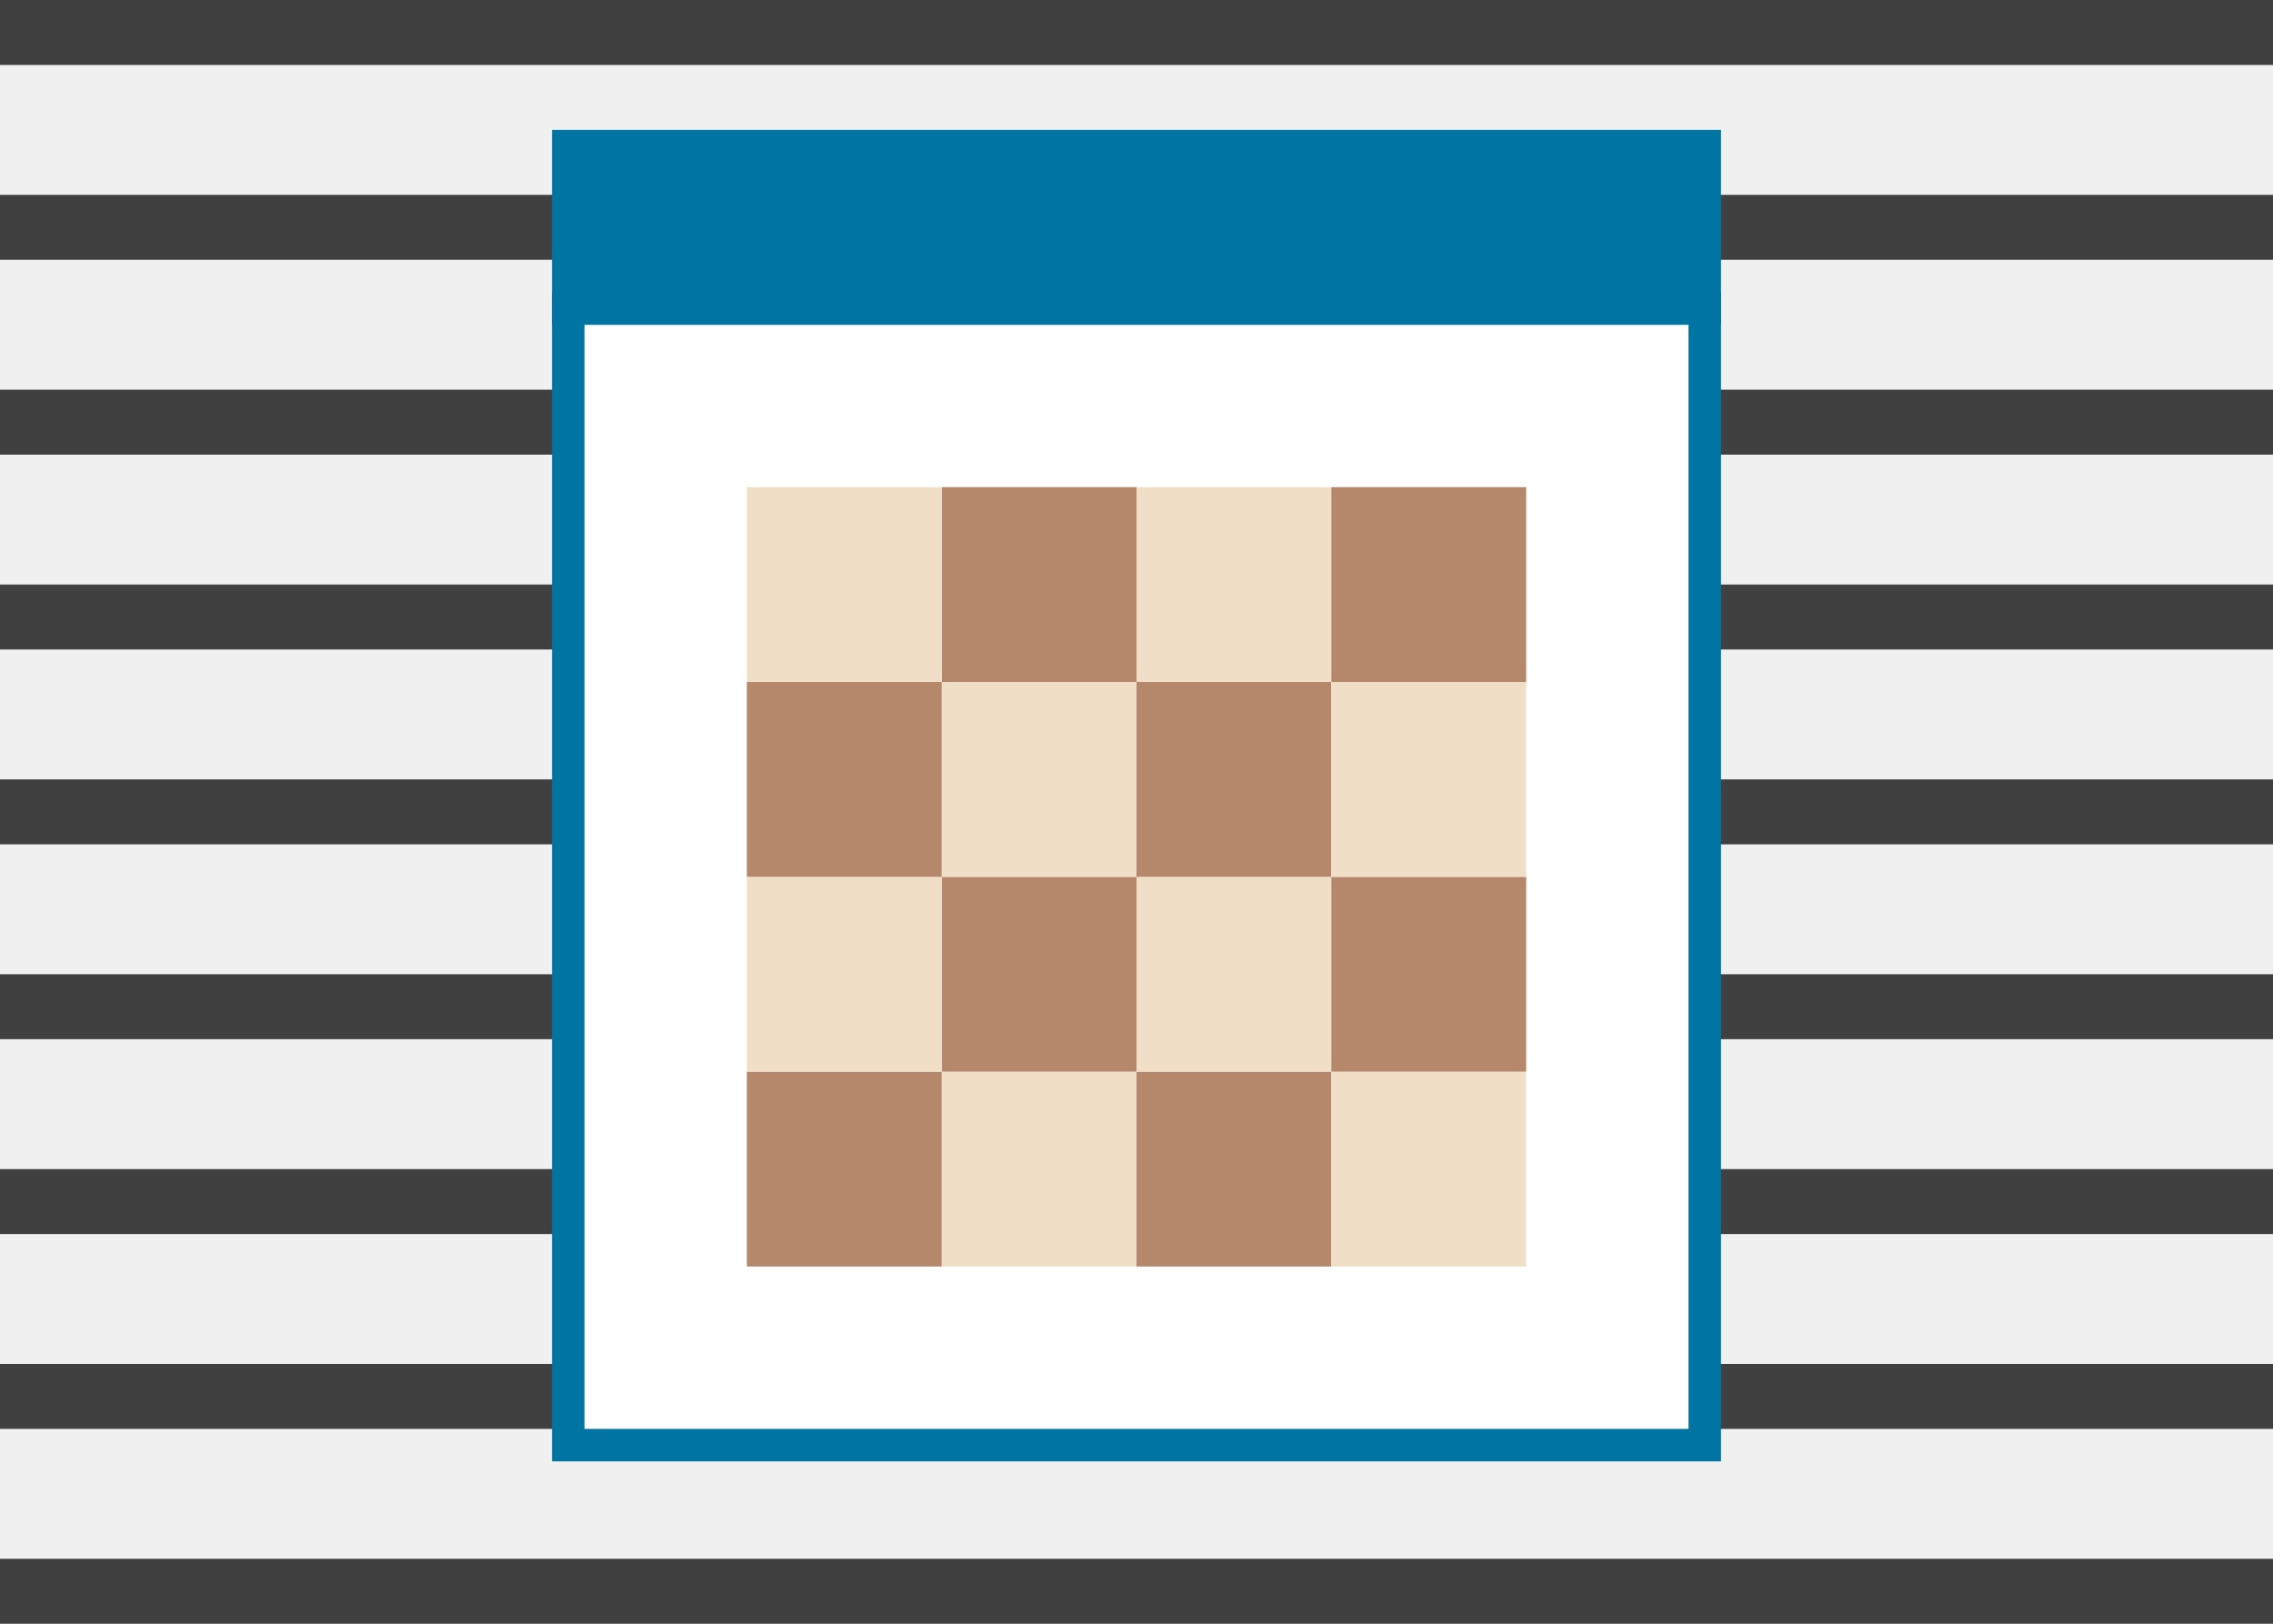
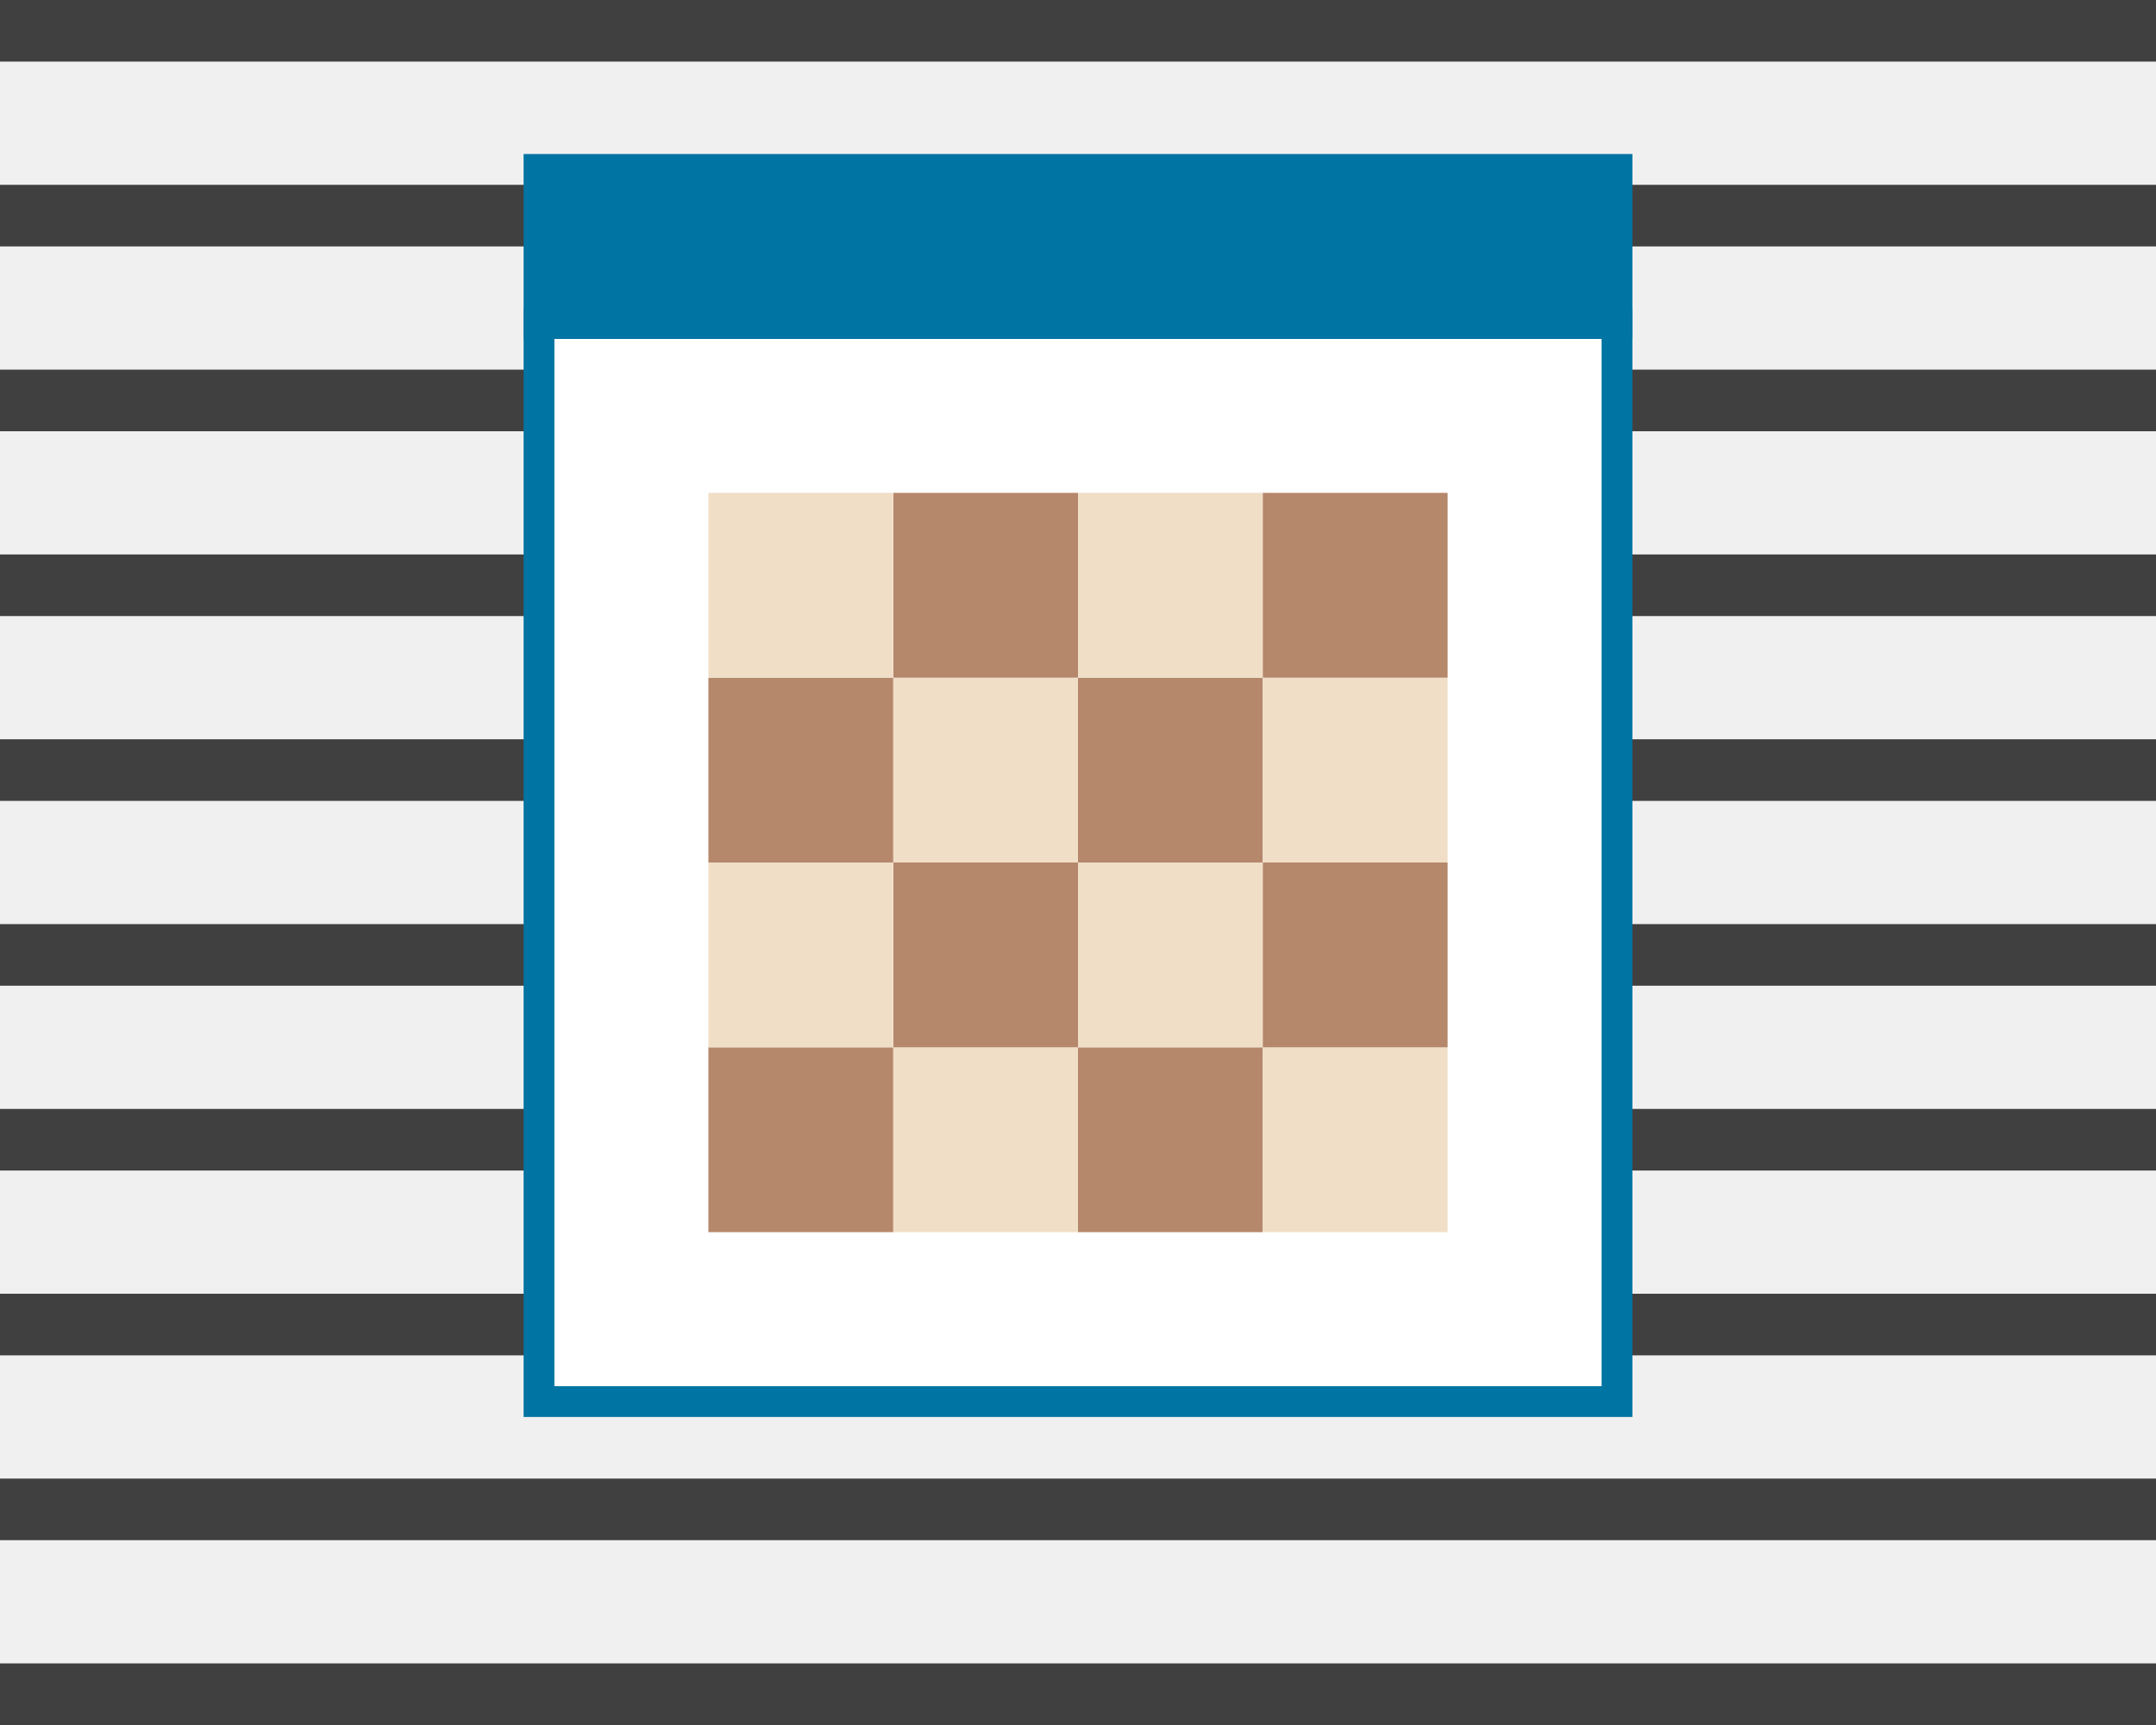
- <svg xmlns="http://www.w3.org/2000/svg" width="140" height="100" id="svg2" version="1.1">
+ <svg xmlns="http://www.w3.org/2000/svg" width="140" height="112" id="svg2" version="1.1">
  <defs id="defs4" />
-   <g id="layer1" transform="translate(0,-952.3622)">
+   <g id="layer1" transform="translate(0,-940.3622)">
    <rect style="fill:#404040;fill-opacity:1;stroke:none" id="rect3859" width="140" height="4" x="0" y="952.362" />
    <rect style="fill:#404040;fill-opacity:1;stroke:none" id="rect3859-0" width="140" height="4" x="0" y="964.362" />
    <rect style="fill:#404040;fill-opacity:1;stroke:none" id="rect3859-3" width="140" height="4" x="0" y="976.362" />
    <rect style="fill:#404040;fill-opacity:1;stroke:none" id="rect3859-3-7" width="140" height="4" x="0" y="988.362" />
    <rect style="fill:#404040;fill-opacity:1;stroke:none" id="rect3859-3-7-4" width="140" height="4" x="0" y="1000.362" />
    <rect style="fill:#404040;fill-opacity:1;stroke:none" id="rect3859-3-7-4-2" width="140" height="4" x="0" y="1012.362" />
    <rect style="fill:#404040;fill-opacity:1;stroke:none" id="rect3859-3-7-4-2-6" width="140" height="4" x="0" y="1024.362" />
    <rect style="fill:#404040;fill-opacity:1;stroke:none" id="rect3859-3-7-4-2-6-8" width="140" height="4" x="0" y="1036.362" />
    <rect style="fill:#404040;fill-opacity:1;stroke:none" id="rect3859-3-7-4-2-6-8-0" width="140" height="4" x="0" y="1048.362" />
-     <rect style="fill:#ffffff;fill-opacity:1;stroke:#0074a2;stroke-width:2;stroke-miterlimit:4;stroke-opacity:1;stroke-dasharray:none" id="rect3008" width="70" height="70" x="35" y="971.362" />
-     <rect style="fill:#0074a2;fill-opacity:1;stroke:none" id="rect3780" width="72" height="12" x="34" y="960.362" />
-     <g id="g3900" transform="translate(-7.285545,2.24365)">
+     <rect style="fill:#ffffff;fill-opacity:1;stroke:#0074a2;stroke-width:2;stroke-miterlimit:4;stroke-opacity:1;stroke-dasharray:none" id="rect3008" width="70" height="70" x="35" y="961.362" />
+     <rect style="fill:#0074a2;fill-opacity:1;stroke:none" id="rect3780" width="72" height="12" x="34" y="950.362" />
+     <g id="g3900" transform="translate(-7.285545,-7.756353)">
      <rect y="1016.119" x="65.286" height="12" width="12" id="rect2985-0-7" style="fill:#f0dec7;fill-opacity:1;stroke:none" />
      <rect y="1016.119" x="53.286" height="12" width="12" id="rect3755-2-3-1" style="fill:#b5876b;fill-opacity:1;stroke:none" />
      <rect y="1016.119" x="77.286" height="12" width="12" id="rect3755-2-3-1-4" style="fill:#b5876b;fill-opacity:1;stroke:none" />
      <rect y="1016.119" x="89.286" height="12" width="12" id="rect2985-0-7-3" style="fill:#f0dec7;fill-opacity:1;stroke:none" />
      <rect y="1004.119" x="77.286" height="12" width="12" id="rect2985-0-7-4" style="fill:#f0dec7;fill-opacity:1;stroke:none" />
      <rect y="1004.119" x="65.286" height="12" width="12" id="rect3755-2-3-1-2" style="fill:#b5876b;fill-opacity:1;stroke:none" />
      <rect y="1004.119" x="89.286" height="12" width="12" id="rect3755-2-3-1-4-5" style="fill:#b5876b;fill-opacity:1;stroke:none" />
      <rect y="1004.119" x="53.286" height="12" width="12" id="rect2985-0-7-3-8" style="fill:#f0dec7;fill-opacity:1;stroke:none" />
      <rect y="992.119" x="65.286" height="12" width="12" id="rect2985-0-7-0" style="fill:#f0dec7;fill-opacity:1;stroke:none" />
      <rect y="992.119" x="53.286" height="12" width="12" id="rect3755-2-3-1-8" style="fill:#b5876b;fill-opacity:1;stroke:none" />
      <rect y="992.119" x="77.286" height="12" width="12" id="rect3755-2-3-1-4-3" style="fill:#b5876b;fill-opacity:1;stroke:none" />
      <rect y="992.119" x="89.286" height="12" width="12" id="rect2985-0-7-3-0" style="fill:#f0dec7;fill-opacity:1;stroke:none" />
      <rect y="980.119" x="77.286" height="12" width="12" id="rect2985-0-7-4-0" style="fill:#f0dec7;fill-opacity:1;stroke:none" />
      <rect y="980.119" x="65.286" height="12" width="12" id="rect3755-2-3-1-2-9" style="fill:#b5876b;fill-opacity:1;stroke:none" />
      <rect y="980.119" x="89.286" height="12" width="12" id="rect3755-2-3-1-4-5-2" style="fill:#b5876b;fill-opacity:1;stroke:none" />
      <rect y="980.119" x="53.286" height="12" width="12" id="rect2985-0-7-3-8-6" style="fill:#f0dec7;fill-opacity:1;stroke:none" />
    </g>
+     <rect style="fill:#404040;fill-opacity:1;stroke:none" id="rect3859-4" width="140" height="4" x="0" y="940.362" />
  </g>
</svg>
